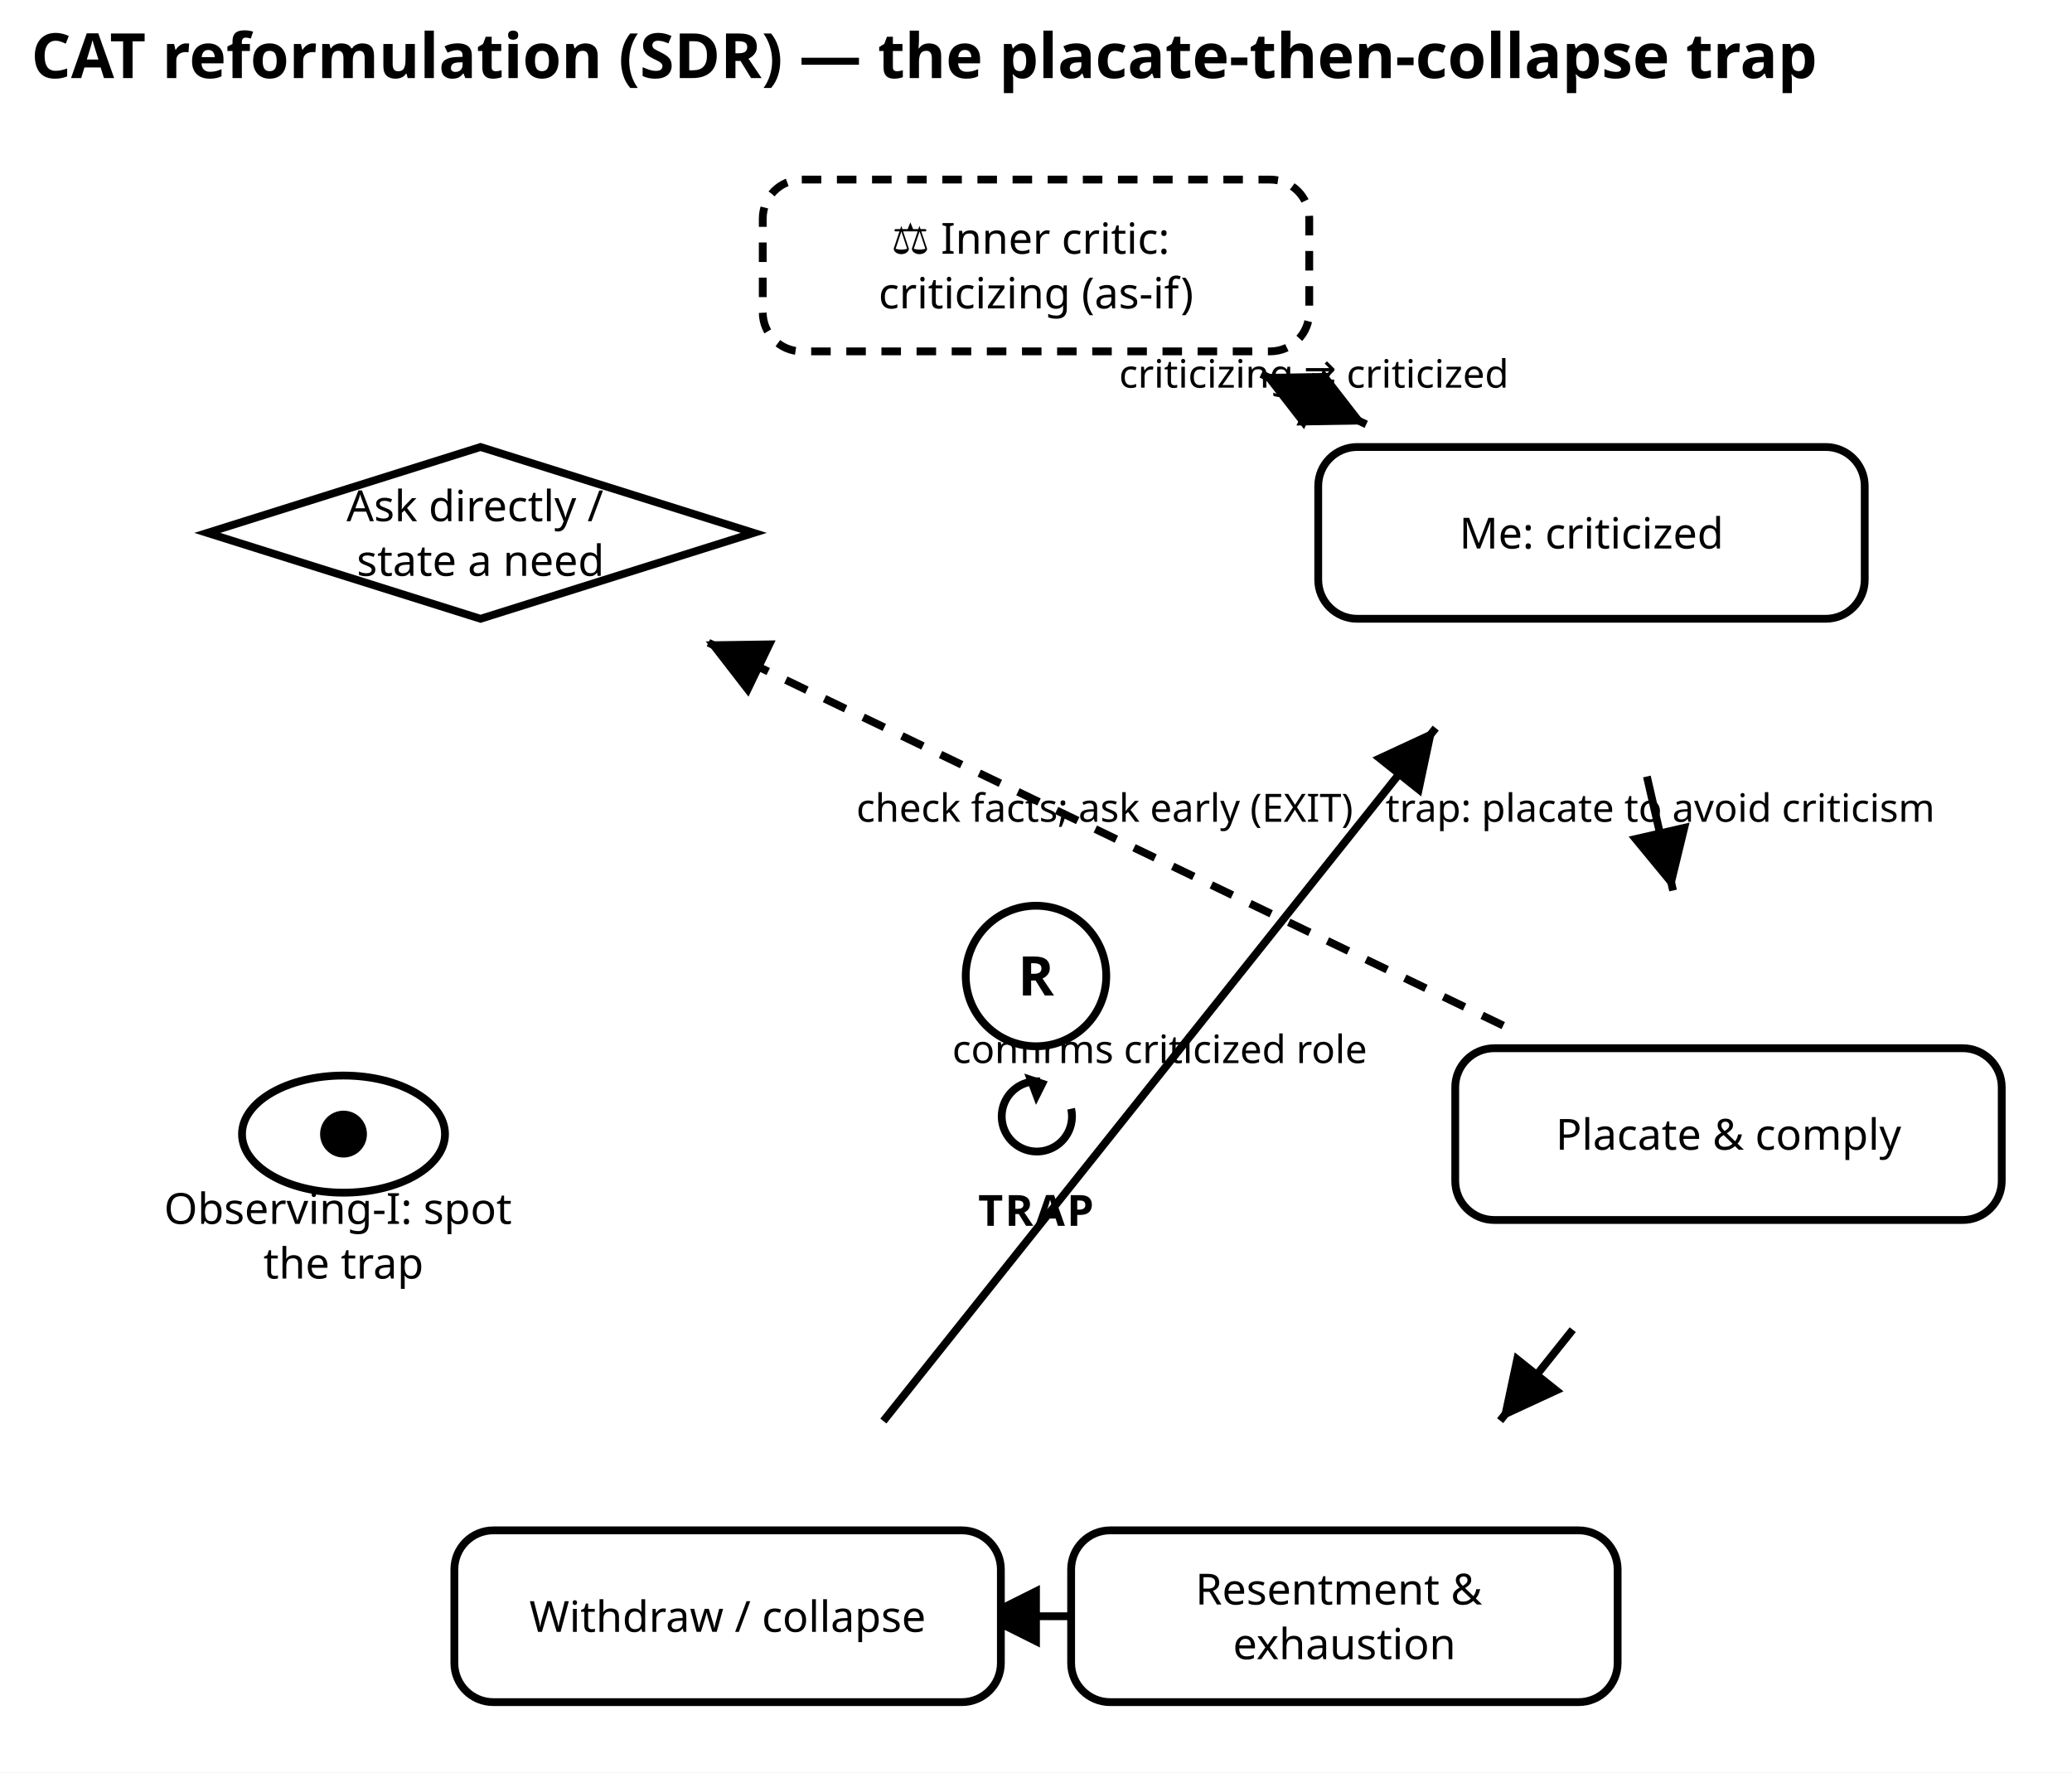
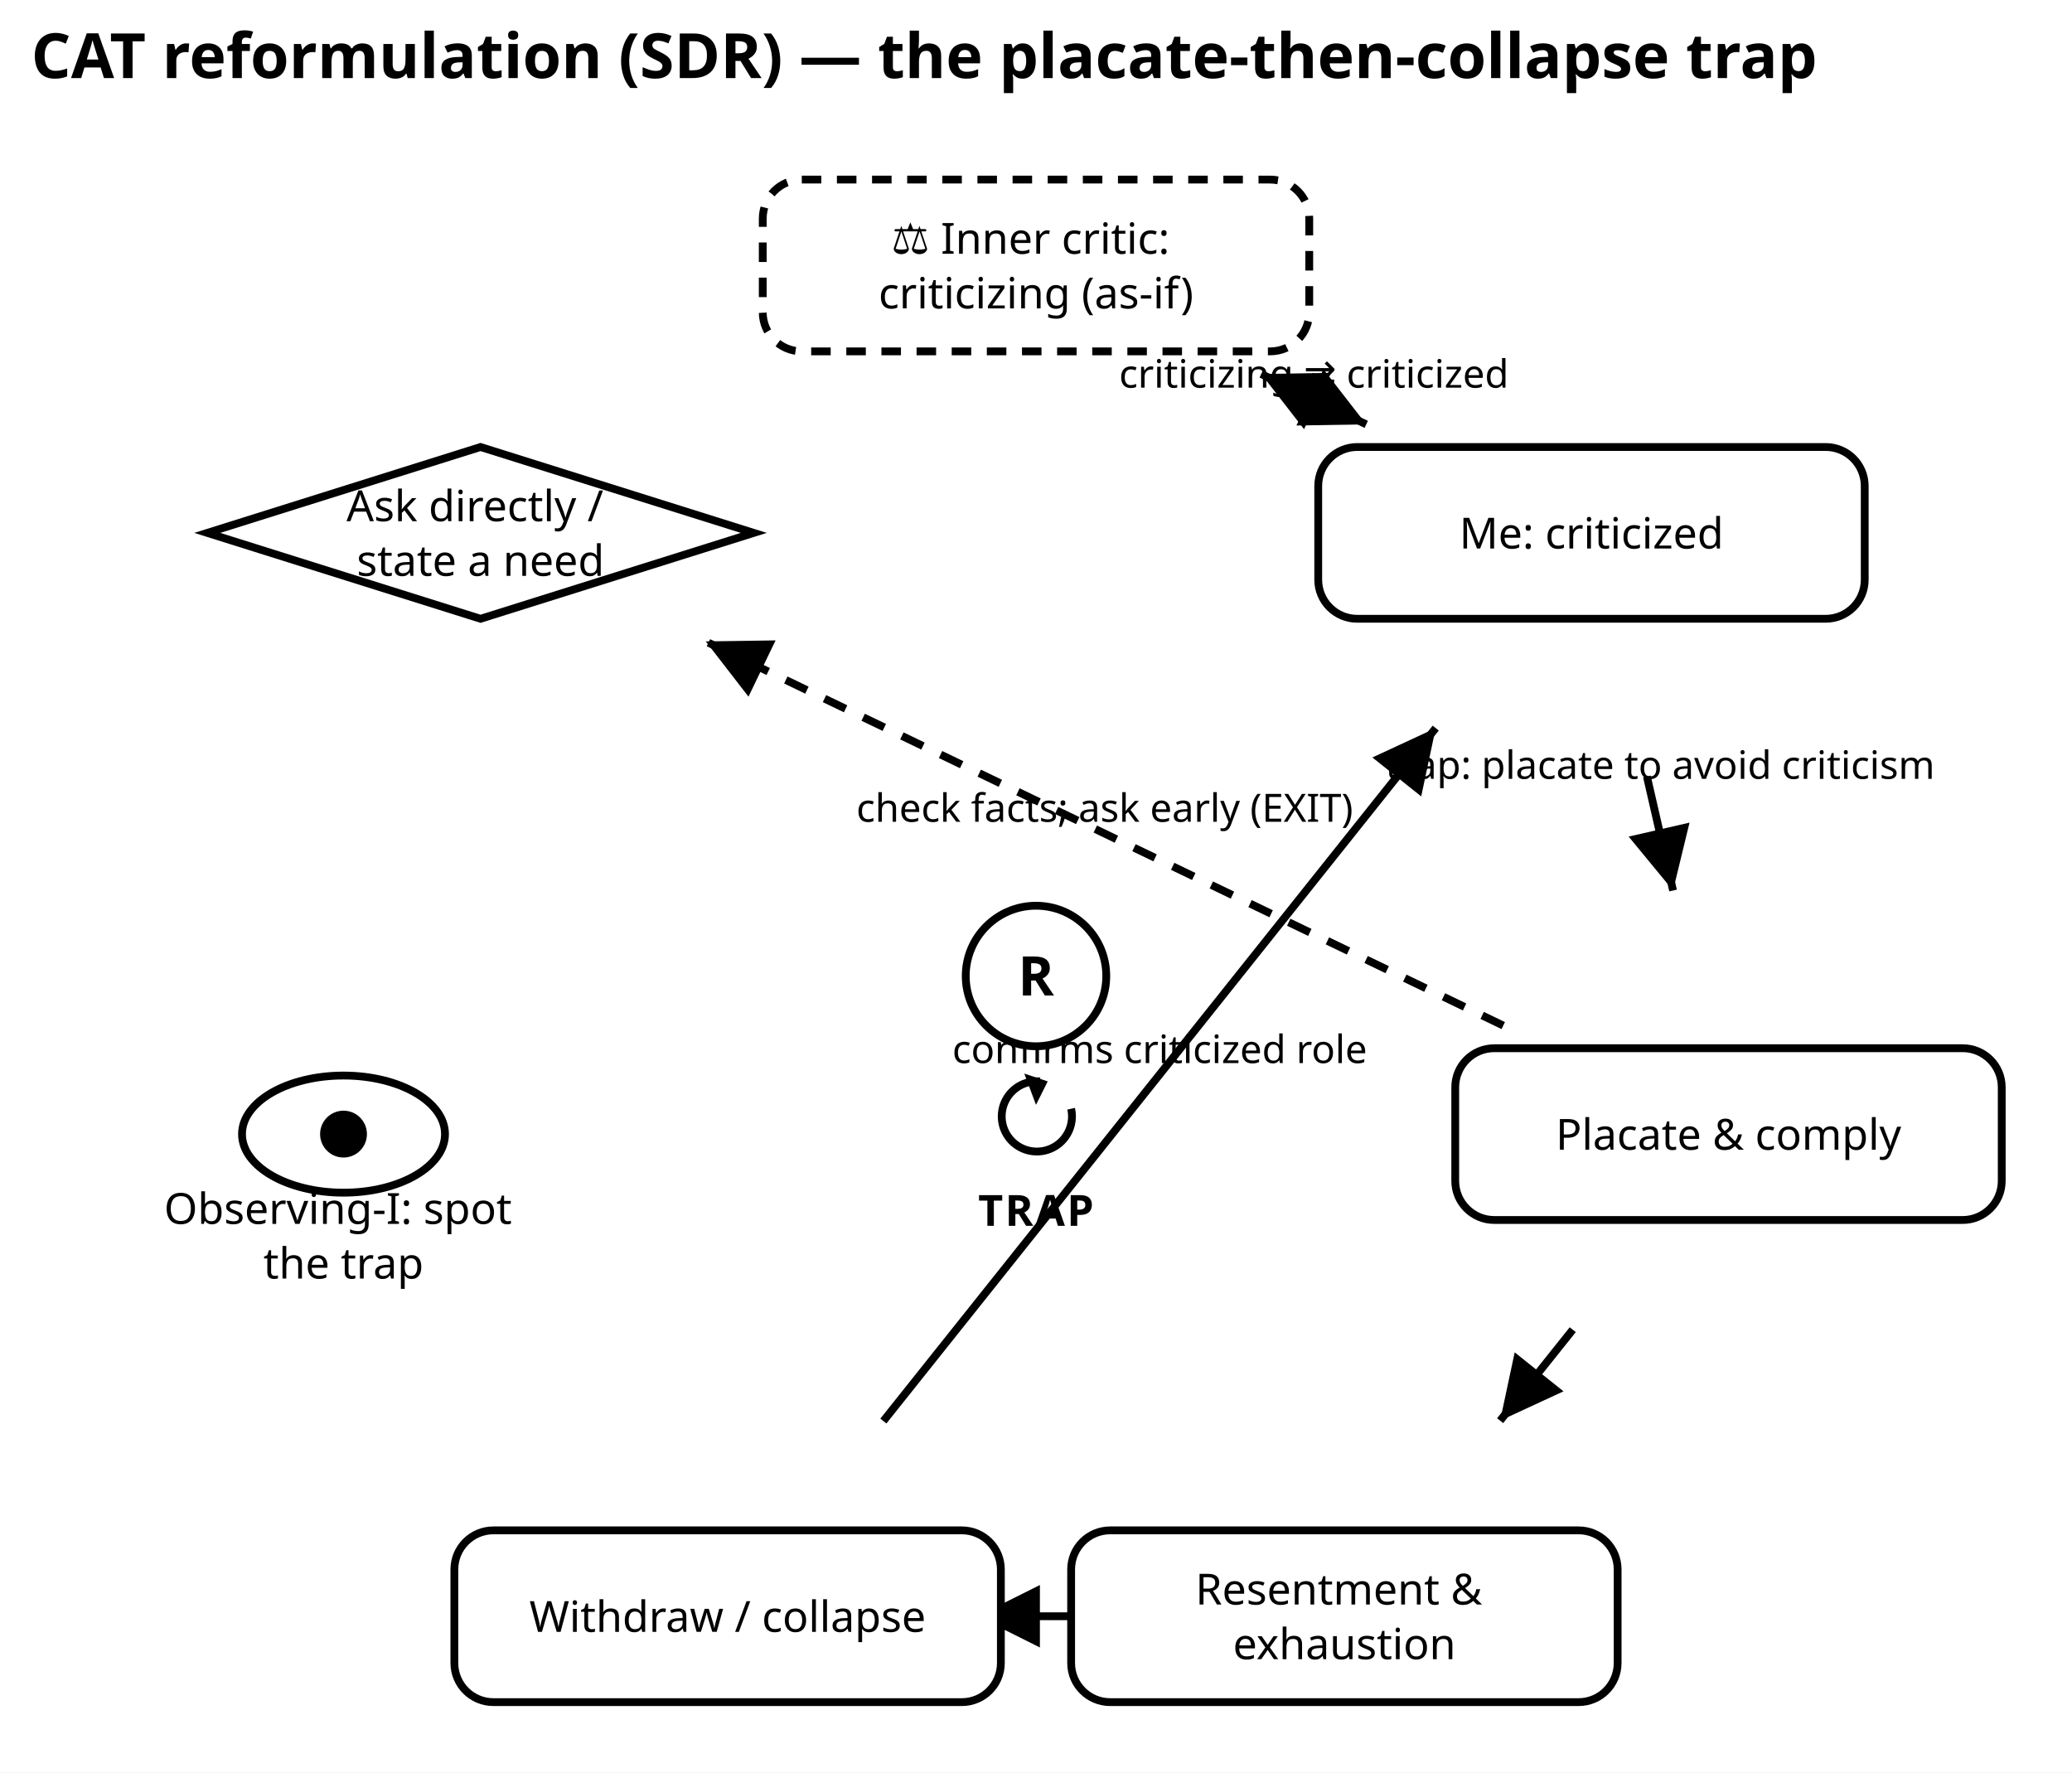
<svg xmlns="http://www.w3.org/2000/svg" viewBox="14.6 0 530.8 454" role="img" aria-label="Maintaining loop: CAT reformulation (SDR) — the placate-then-collapse trap. Links: Inner critic: criticizing &lt;-&gt; Me: criticized; Me: criticized -&gt; Placate &amp; comply; Placate &amp; comply -&gt; Resentment &amp; exhaustion; Resentment &amp; exhaustion -&gt; Withdraw / collapse; Withdraw / collapse -&gt; Me: criticized (reinforcing). Ways out: Placate &amp; comply to Ask directly / state a need. This maintaining pattern is a trap — a self-confirming loop, where actions meant to escape confirm the belief. Contested standing (held as disputed, not settled): Inner critic: criticizing. Named as-if — a metaphor, not a literal claim: Inner critic: criticizing. Confidence — high: Placate &amp; comply; low: Inner critic: criticizing.">
  <defs>
    <marker id="arrow" markerWidth="10" markerHeight="10" refX="8" refY="4" orient="auto-start-reverse">
      <path d="M0,0 L8,4 L0,8 z" fill="#000" />
    </marker>
  </defs>
  <rect x="14.6" y="0" width="530.8" height="454" fill="#fff" />
  <text x="22.6" y="20" font-family="sans-serif" font-size="16" font-weight="700">CAT reformulation (SDR) — the placate-then-collapse trap</text>
  <path data-el="edge:rr" d="M 337.7,95.8 L 364.6,108.7" fill="none" stroke="#000" stroke-width="2" marker-start="url(#arrow)" marker-end="url(#arrow)" />
  <text data-el="edgelabel:rr" x="351.2" y="99.3" font-family="sans-serif" font-size="10" text-anchor="middle">criticizing ⇄ criticized</text>
  <path data-el="edge:c_p" d="M 436.5,198.9 L 443.2,228.1" fill="none" stroke="#000" stroke-width="2" marker-end="url(#arrow)" />
-   <text data-el="edgelabel:c_p" x="439.9" y="210.5" font-family="sans-serif" font-size="10" text-anchor="middle">trap: placate to avoid criticism</text>
+   <text data-el="edgelabel:c_p" x="439.9" y="199.5" font-family="sans-serif" font-size="10" text-anchor="middle">trap: placate to avoid criticism</text>
  <path data-el="edge:p_r" d="M 417.5,340.6 L 398.9,363.9" fill="none" stroke="#000" stroke-width="2" marker-end="url(#arrow)" />
  <path data-el="edge:r_w" d="M 295,414 L 265,414" fill="none" stroke="#000" stroke-width="2" marker-end="url(#arrow)" />
  <path data-el="edge:w_c" d="M 240.9,364 L 382.4,186.5" fill="none" stroke="#000" stroke-width="2" marker-end="url(#arrow)" />
  <text data-el="edgelabel:w_c" x="311.7" y="272.3" font-family="sans-serif" font-size="10" text-anchor="middle">confirms criticized role</text>
  <path data-el="edge:exit" d="M 399.7,262.7 L 195.4,164.3" fill="none" stroke="#000" stroke-width="2" stroke-dasharray="6 5" marker-end="url(#arrow)" />
  <text data-el="edgelabel:exit" x="297.6" y="210.5" font-family="sans-serif" font-size="10" text-anchor="middle">check facts; ask early (EXIT)</text>
  <circle cx="280" cy="250" r="18" fill="#fff" stroke="#000" stroke-width="2" />
  <text x="280" y="255" text-anchor="middle" font-family="sans-serif" font-size="14" font-weight="700">R</text>
  <path d="M 289,284 A 9 9 0 1 1 281,277" fill="none" stroke="#000" stroke-width="2" />
  <path d="M 277,275 L 283,277 L 280,283 z" fill="#000" stroke="none" />
  <text x="280" y="314" text-anchor="middle" font-family="sans-serif" font-size="11" font-weight="700" letter-spacing="0.5">TRAP</text>
  <rect data-el="node:criticized" x="352.3" y="114.5" width="140" height="44" rx="10" ry="10" fill="#fff" stroke="#000" stroke-width="2" />
  <text x="422.3" y="140.5" font-family="sans-serif" font-size="11" text-anchor="middle" data-el="nodelabel:criticized">Me: criticized</text>
  <rect data-el="node:placate" x="387.4" y="268.5" width="140" height="44" rx="10" ry="10" fill="#fff" stroke="#000" stroke-width="2" />
  <text x="457.4" y="294.5" font-family="sans-serif" font-size="11" text-anchor="middle" data-el="nodelabel:placate">Placate &amp; comply</text>
  <rect data-el="node:resent" x="289" y="392" width="140" height="44" rx="10" ry="10" fill="#fff" stroke="#000" stroke-width="2" />
  <text text-anchor="middle" font-family="sans-serif" font-size="11" data-el="nodelabel:resent">
    <tspan x="359" y="411">Resentment &amp;</tspan>
    <tspan x="359" y="425">exhaustion</tspan>
  </text>
  <rect data-el="node:withdraw" x="131" y="392" width="140" height="44" rx="10" ry="10" fill="#fff" stroke="#000" stroke-width="2" />
  <text x="201" y="418" font-family="sans-serif" font-size="11" text-anchor="middle" data-el="nodelabel:withdraw">Withdraw / collapse</text>
  <rect data-el="node:critic" x="210" y="46" width="140" height="44" rx="10" ry="10" fill="#fff" stroke="#000" stroke-width="2" stroke-dasharray="5 4" />
  <text text-anchor="middle" font-family="sans-serif" font-size="11" data-el="nodelabel:critic">
    <tspan x="280" y="65">⚖ Inner critic:</tspan>
    <tspan x="280" y="79">criticizing (as-if)</tspan>
  </text>
  <ellipse data-el="node:eye" cx="102.6" cy="290.5" rx="26" ry="15" fill="#fff" stroke="#000" stroke-width="2" />
  <circle cx="102.6" cy="290.5" r="6" fill="#000" />
  <text text-anchor="middle" font-family="sans-serif" font-size="11" data-el="nodelabel:eye">
    <tspan x="102.6" y="313.5">Observing-I: spot</tspan>
    <tspan x="102.6" y="327.5">the trap</tspan>
  </text>
  <polygon data-el="node:assert" points="137.7,114.5 207.7,136.5 137.7,158.5 67.7,136.5" fill="#fff" stroke="#000" stroke-width="2" />
  <text text-anchor="middle" font-family="sans-serif" font-size="11" data-el="nodelabel:assert">
    <tspan x="137.7" y="133.5">Ask directly /</tspan>
    <tspan x="137.7" y="147.5">state a need</tspan>
  </text>
</svg>
